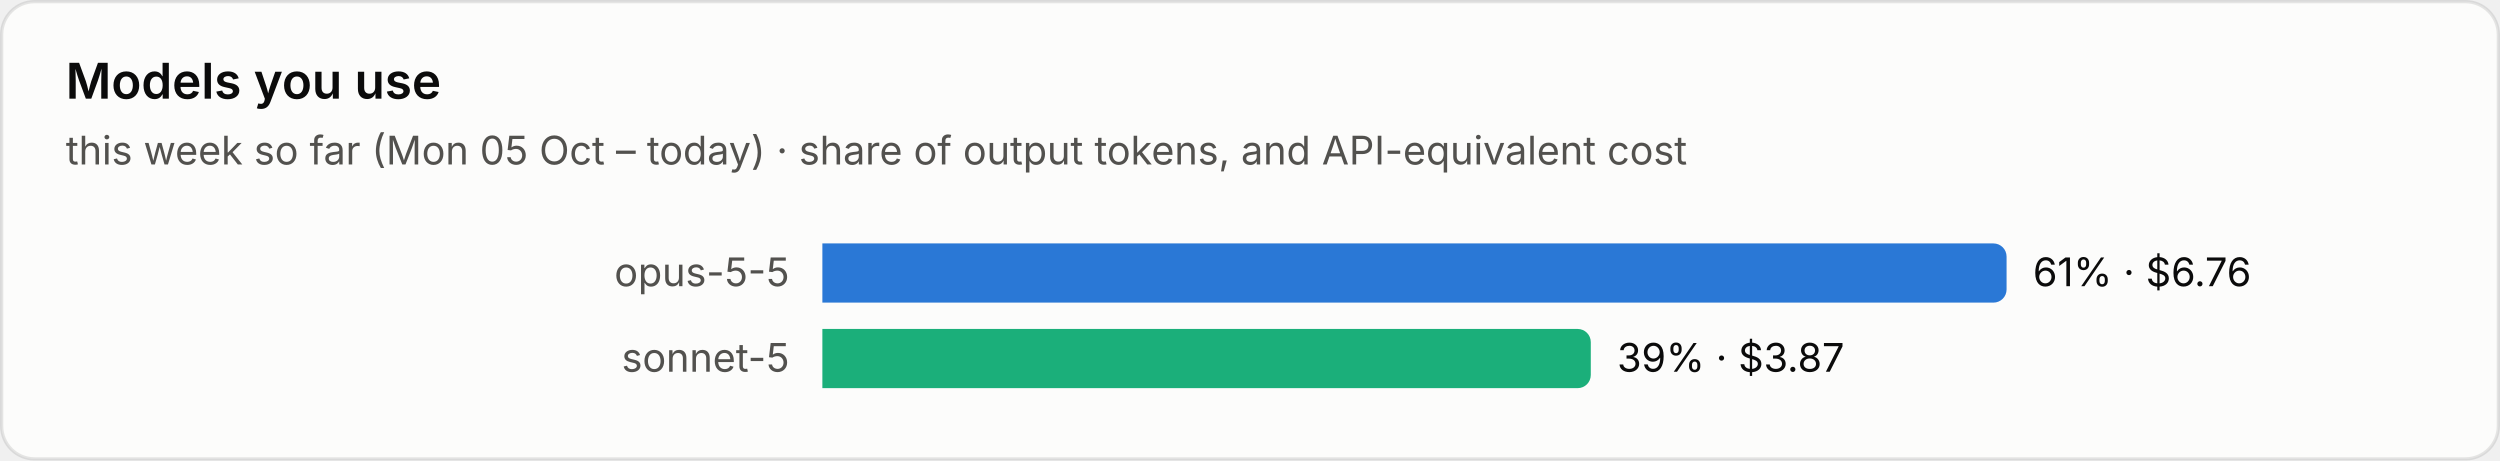
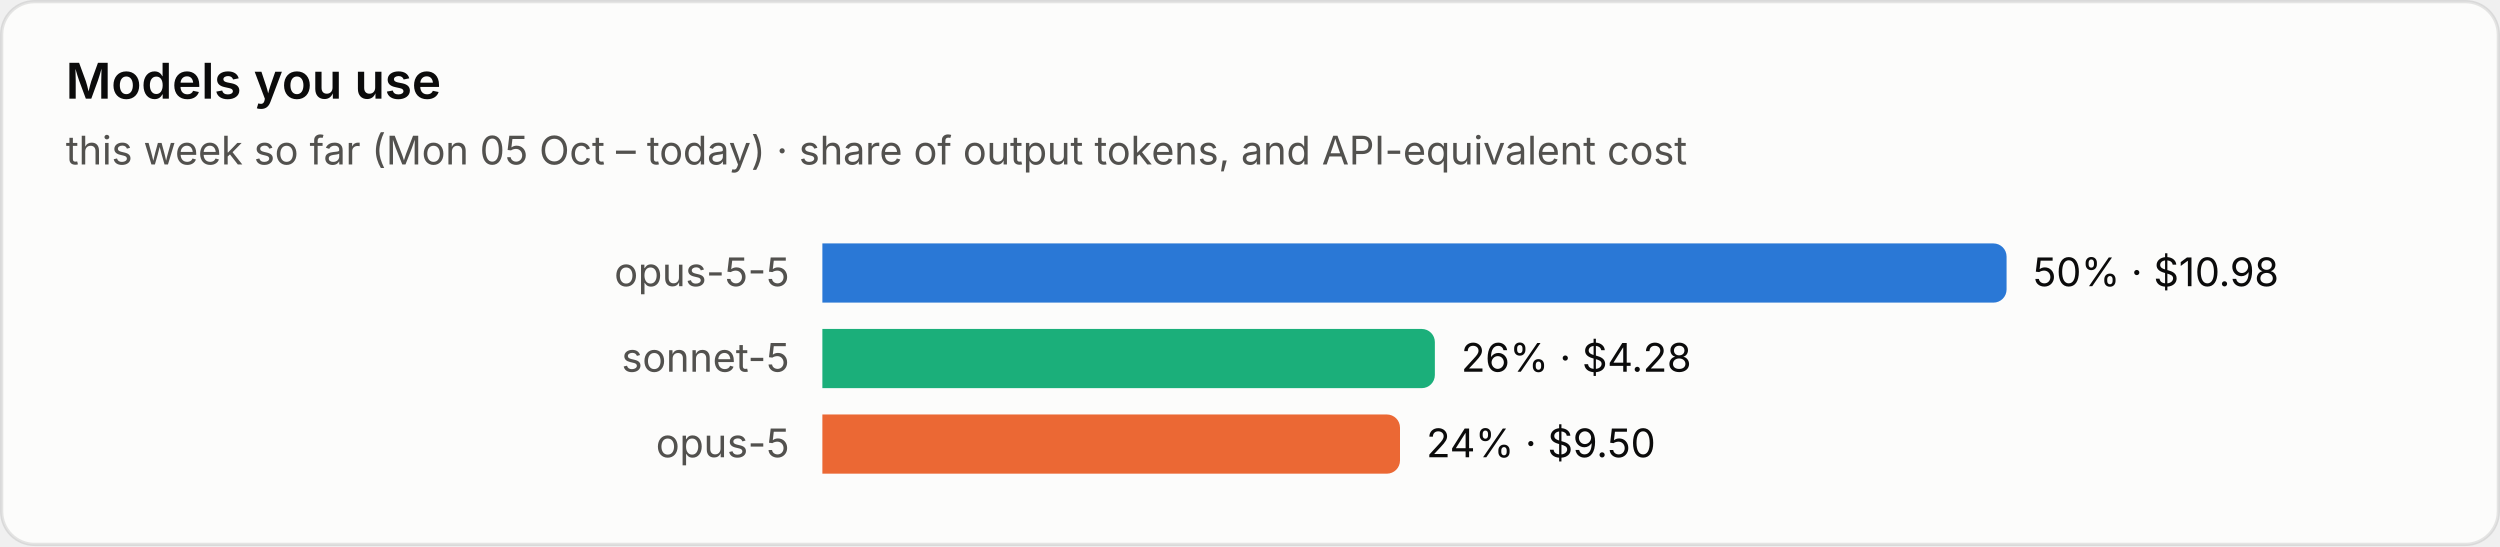
- <svg xmlns="http://www.w3.org/2000/svg" viewBox="0 0 760 140" width="760" height="140" role="img" aria-label="Models you use">
+ <svg xmlns="http://www.w3.org/2000/svg" viewBox="0 0 760 166" width="760" height="166" role="img" aria-label="Models you use">
  <style>text{font-family:system-ui,-apple-system,"Segoe UI",sans-serif;font-variant-numeric:tabular-nums}.bg{fill:#fcfcfb;stroke:rgba(11,11,11,.10)}.tp{fill:#0b0b0b}.ts{fill:#52514e}.tm{fill:#898781}.grid{stroke:#e1e0d9;stroke-width:1}.base{stroke:#c3c2b7;stroke-width:1}.so{fill:#b5b3ad}.lo{stroke:#b5b3ad}.qe{fill:#f0efec}.ring{stroke:#fcfcfb}.area{fill-opacity:.1}.s0{fill:#2a78d6}.l0{stroke:#2a78d6}.s1{fill:#eb6834}.l1{stroke:#eb6834}.s2{fill:#1baf7a}.l2{stroke:#1baf7a}.s3{fill:#eda100}.l3{stroke:#eda100}.s4{fill:#e87ba4}.l4{stroke:#e87ba4}.s5{fill:#008300}.l5{stroke:#008300}.s6{fill:#4a3aa7}.l6{stroke:#4a3aa7}.s7{fill:#e34948}.l7{stroke:#e34948}.q0{fill:#cde2fb}.q1{fill:#9ec5f4}.q2{fill:#6da7ec}.q3{fill:#3987e5}.q4{fill:#256abf}.q5{fill:#184f95}.q6{fill:#0d366b}.r0{fill:#f8d4d4}.r1{fill:#ec8f8f}.r2{fill:#c42f2f}.a0{fill:#fbe3e3}.a1{fill:#f5b8b8}.a2{fill:#ec8f8f}.a3{fill:#d65252}.a4{fill:#a82525}.tq0{fill:#0b0b0b}.tq1{fill:#0b0b0b}.tq2{fill:#0b0b0b}.tq3{fill:#ffffff}.tq4{fill:#ffffff}.tq5{fill:#ffffff}.tq6{fill:#ffffff}.tr0{fill:#0b0b0b}.tr1{fill:#0b0b0b}.tr2{fill:#ffffff}.ta0{fill:#0b0b0b}.ta1{fill:#0b0b0b}.ta2{fill:#0b0b0b}.ta3{fill:#ffffff}.ta4{fill:#ffffff}.tw{fill:#ffffff}@media (prefers-color-scheme:dark){.bg{fill:#1a1a19;stroke:rgba(255,255,255,.10)}.tp{fill:#fff}.ts{fill:#c3c2b7}.tm{fill:#898781}.grid{stroke:#2c2c2a}.base{stroke:#383835}.so{fill:#5c5b57}.lo{stroke:#5c5b57}.qe{fill:#262624}.ring{stroke:#1a1a19}.s0{fill:#3987e5}.l0{stroke:#3987e5}.s1{fill:#d95926}.l1{stroke:#d95926}.s2{fill:#199e70}.l2{stroke:#199e70}.s3{fill:#c98500}.l3{stroke:#c98500}.s4{fill:#d55181}.l4{stroke:#d55181}.s5{fill:#008300}.l5{stroke:#008300}.s6{fill:#9085e9}.l6{stroke:#9085e9}.s7{fill:#e66767}.l7{stroke:#e66767}.q0{fill:#16263a}.q1{fill:#123a66}.q2{fill:#184f95}.q3{fill:#256abf}.q4{fill:#3987e5}.q5{fill:#6da7ec}.q6{fill:#b7d3f6}.r0{fill:#4a2023}.r1{fill:#8c2c2f}.r2{fill:#e25555}.a0{fill:#3a1a1c}.a1{fill:#5e2427}.a2{fill:#8c2c2f}.a3{fill:#c43c3f}.a4{fill:#f07070}.tq0{fill:#ffffff}.tq1{fill:#ffffff}.tq2{fill:#ffffff}.tq3{fill:#ffffff}.tq4{fill:#ffffff}.tq5{fill:#0b0b0b}.tq6{fill:#0b0b0b}.tr0{fill:#ffffff}.tr1{fill:#ffffff}.tr2{fill:#ffffff}.ta0{fill:#ffffff}.ta1{fill:#ffffff}.ta2{fill:#ffffff}.ta3{fill:#ffffff}.ta4{fill:#0b0b0b}.tw{fill:#ffffff}}</style>
-   <rect class="bg" x=".5" y=".5" width="759" height="139" rx="10" />
+   <rect class="bg" x=".5" y=".5" width="759" height="165" rx="10" />
  <text class="tp" x="20" y="30" font-size="15" font-weight="600">Models you use</text>
  <text class="ts" x="20" y="50" font-size="12">this week so far (Mon 05 Oct – today) · share of output tokens, and API-equivalent cost</text>
  <text class="ts" x="240" y="87.0" font-size="12" text-anchor="end">opus-5-5</text>
  <path class="s0" d="M250 74h356.0a4 4 0 0 1 4 4v10a4 4 0 0 1-4 4h-356.0z" />
-   <text class="tp" x="618.0" y="87.0" font-size="12">61% · $6.76</text>
+   <text class="tp" x="618.0" y="87.0" font-size="12">50% · $10.98</text>
  <text class="ts" x="240" y="113.0" font-size="12" text-anchor="end">sonnet-5</text>
-   <path class="s2" d="M250 100h229.6a4 4 0 0 1 4 4v10a4 4 0 0 1-4 4h-229.6z" />
-   <text class="tp" x="491.6" y="113.0" font-size="12">39% · $3.87</text>
+   <path class="s2" d="M250 100h182.2a4 4 0 0 1 4 4v10a4 4 0 0 1-4 4h-182.2z" />
+   <text class="tp" x="444.2" y="113.0" font-size="12">26% · $4.28</text>
+   <text class="ts" x="240" y="139.0" font-size="12" text-anchor="end">opus-5</text>
+   <path class="s1" d="M250 126h171.6a4 4 0 0 1 4 4v10a4 4 0 0 1-4 4h-171.6z" />
+   <text class="tp" x="433.6" y="139.0" font-size="12">24% · $9.50</text>
</svg>
